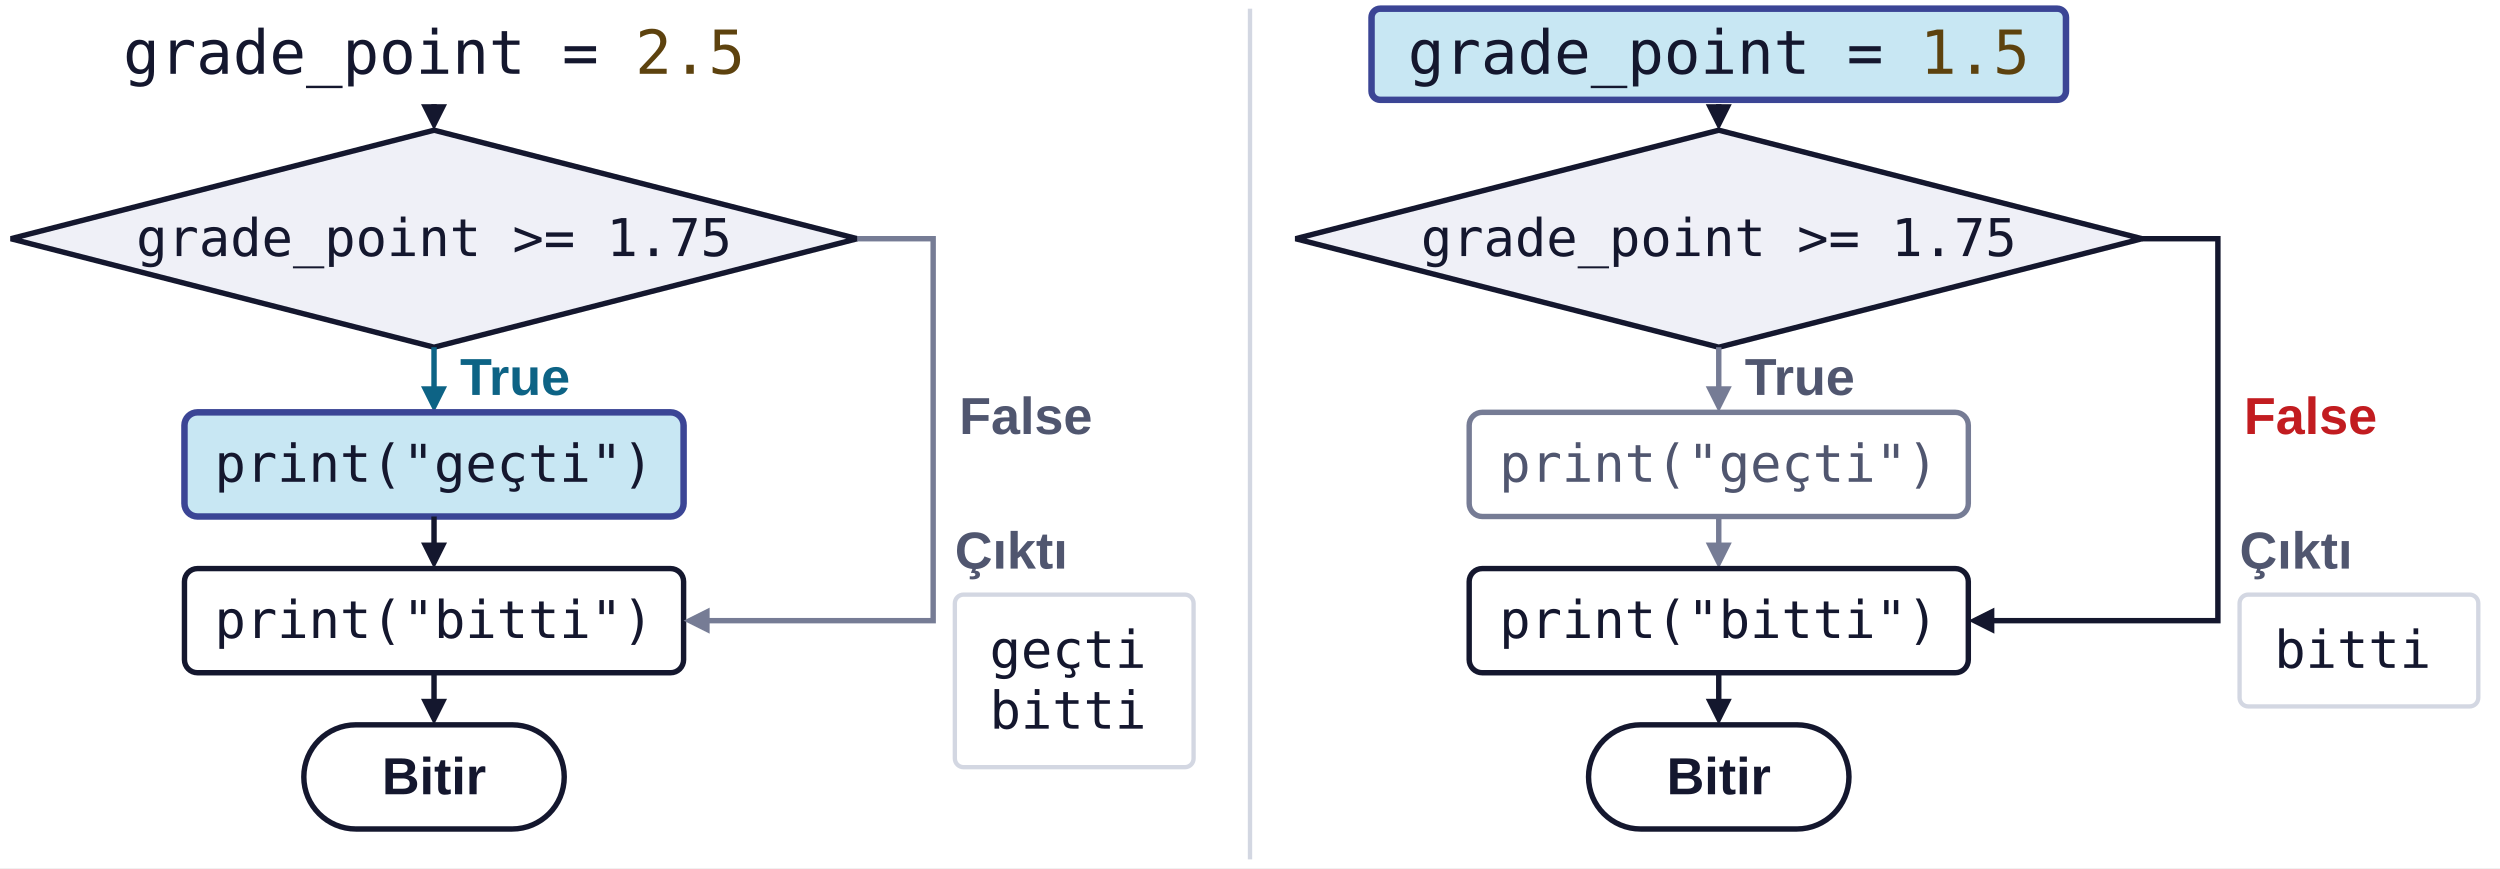
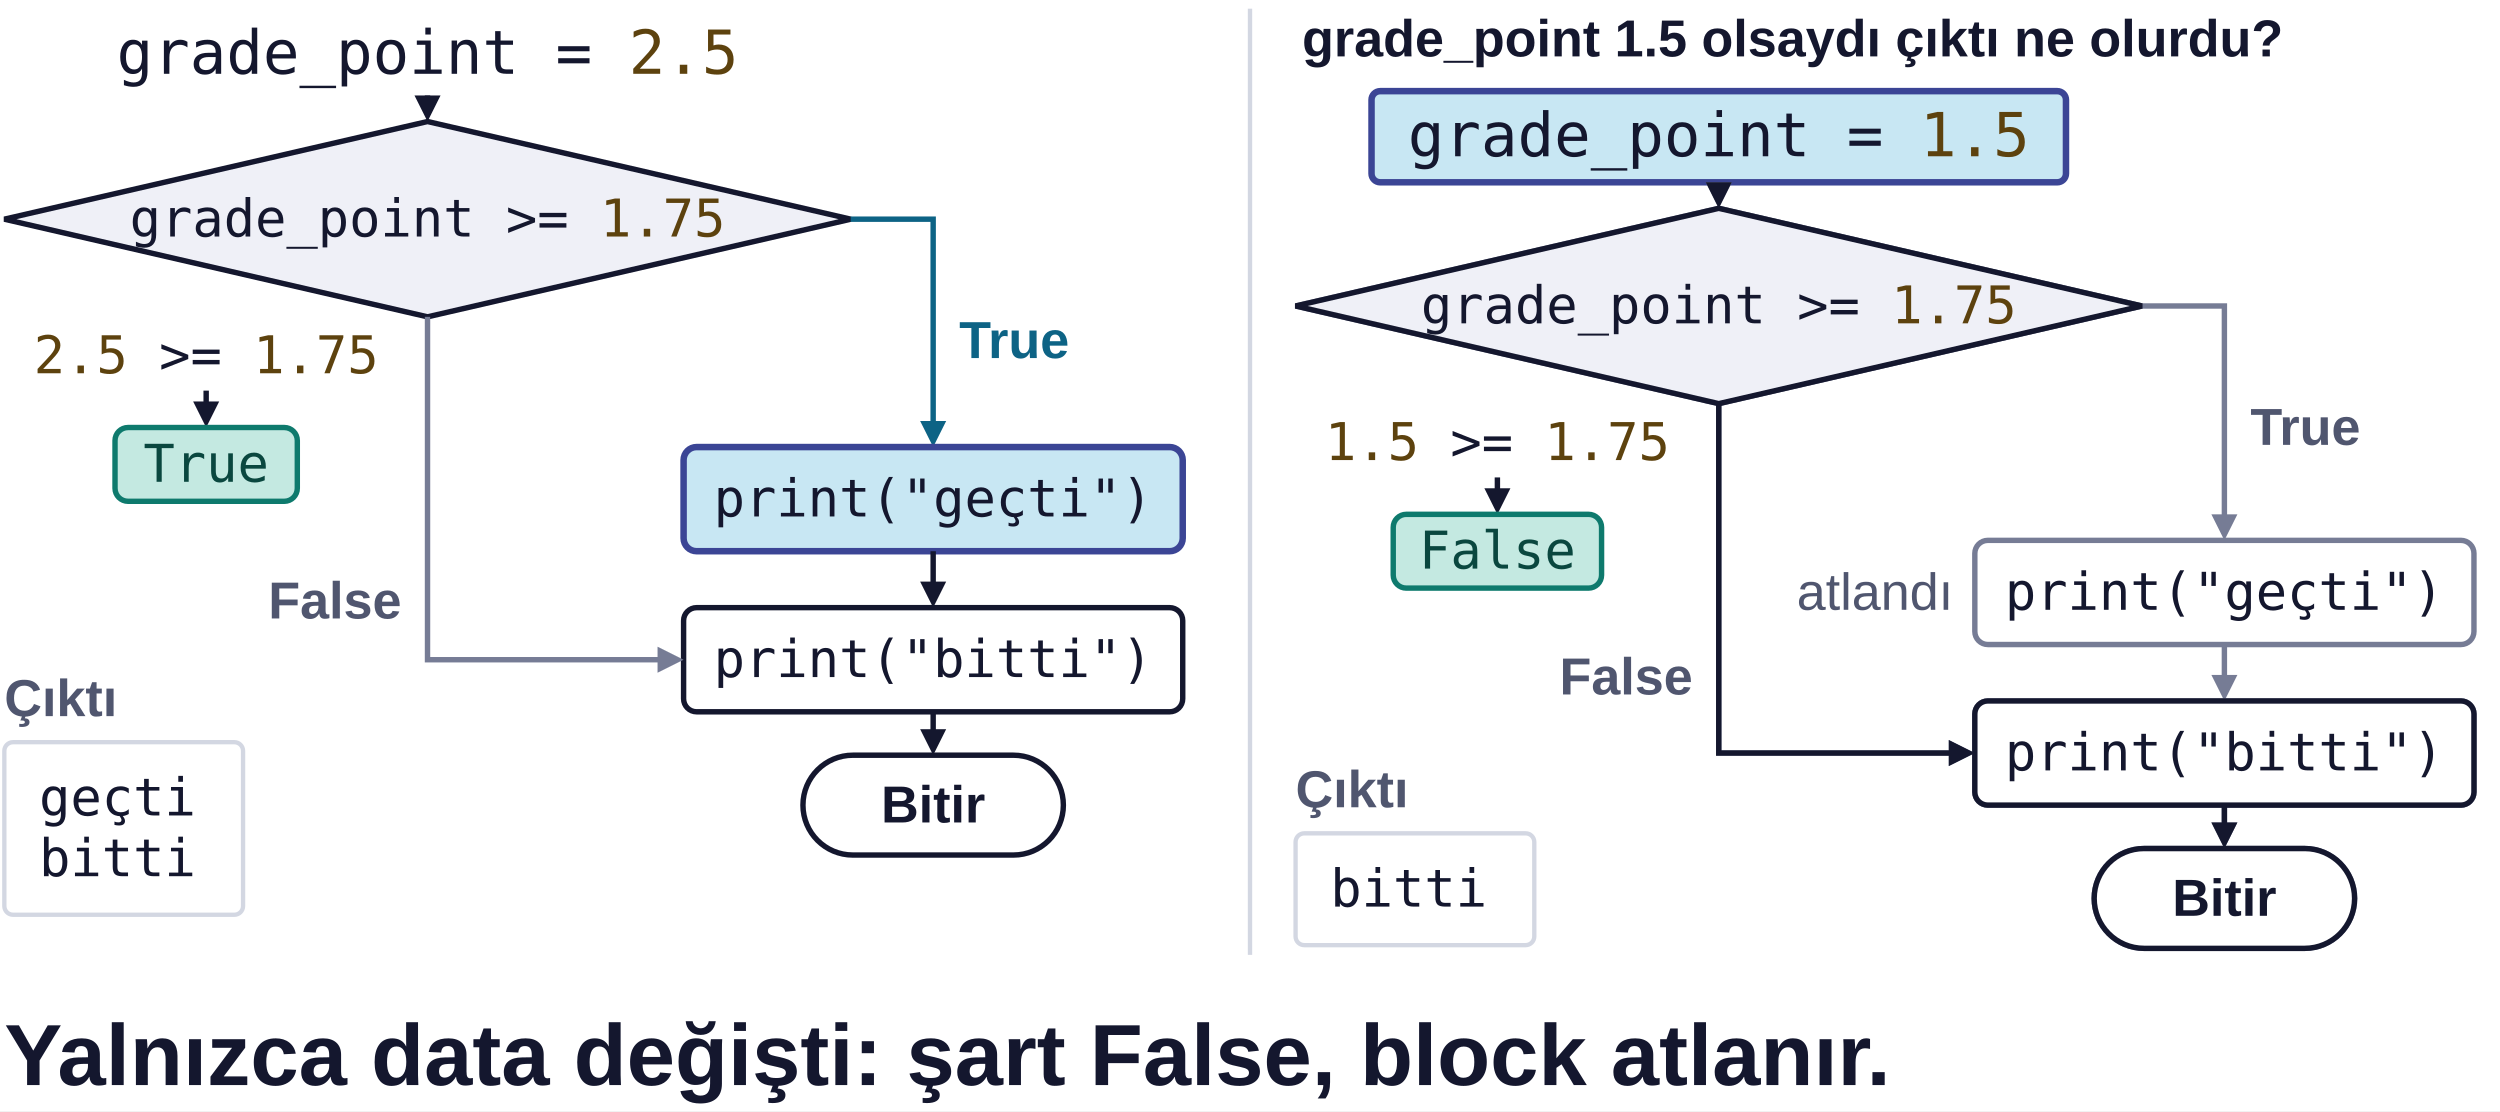
- <svg xmlns="http://www.w3.org/2000/svg" class="dg" viewBox="0 0 1152 400" width="1152" height="400" role="img" aria-labelledby="ders3-if-path-t ders3-if-path-d">
+ <svg xmlns="http://www.w3.org/2000/svg" class="dg" viewBox="0 0 1152 512" width="1152" height="512" role="img" aria-labelledby="ders3-if-path-t ders3-if-path-d">
  <defs>
    <marker id="ders3-if-path-ah" viewBox="0 0 12 12" refX="9" refY="6" markerWidth="12" markerHeight="12" markerUnits="userSpaceOnUse" orient="auto-start-reverse">
      <path class="ah" d="M0,0 L12,6 L0,12 z" />
    </marker>
    <marker id="ders3-if-path-ahm" viewBox="0 0 12 12" refX="9" refY="6" markerWidth="12" markerHeight="12" markerUnits="userSpaceOnUse" orient="auto-start-reverse">
      <path class="ah-m" d="M0,0 L12,6 L0,12 z" />
    </marker>
    <marker id="ders3-if-path-ahok" viewBox="0 0 12 12" refX="9" refY="6" markerWidth="12" markerHeight="12" markerUnits="userSpaceOnUse" orient="auto-start-reverse">
      <path class="ah-ok" d="M0,0 L12,6 L0,12 z" />
+     </marker>
+     <marker id="ders3-if-path-aherr" viewBox="0 0 12 12" refX="9" refY="6" markerWidth="12" markerHeight="12" markerUnits="userSpaceOnUse" orient="auto-start-reverse">
+       <path class="ah-err" d="M0,0 L12,6 L0,12 z" />
    </marker>
    <style>
/* dg v3 · IEEE Hacettepe Python diyagram stili · authoring/DIAGRAMS.md'den aynen kopyalanır */
.dg{font-family:"Atkinson Hyperlegible Next","Segoe UI",Arial,sans-serif}
.dg .bg{fill:#FFFFFF;fill:var(--d-bg,#FFFFFF)}
.dg .tx,.dg .lb,.dg .ti,.dg .cd,.dg .cd24{fill:#14172E;fill:var(--d-ink,#14172E)}
.dg .tx{font-size:24px;font-weight:400}
.dg .lb{font-size:24px;font-weight:600}
.dg .ti{font-size:28px;font-weight:700}
.dg .cd,.dg .cd24,.dg .ty,.dg .nm{font-family:"JetBrains Mono",Menlo,Consolas,"DejaVu Sans Mono",monospace;font-weight:500}
.dg .cd{font-size:28px}
.dg .cd24{font-size:24px}
.dg .ty{font-size:24px;fill:#50566F;fill:var(--d-type,#50566F)}
.dg .nm{font-size:28px;font-weight:600;fill:#FFFFFF;fill:var(--d-on-name,#FFFFFF)}
.dg .src{font-size:18px;font-weight:400;fill:#50566F;fill:var(--d-type,#50566F)}
.dg .sub{fill:#50566F;fill:var(--d-type,#50566F)}
.dg .okt{fill:#0D6385;fill:var(--d-ok,#0D6385);font-weight:600}
.dg .errt{fill:#C21C20;fill:var(--d-err,#C21C20);font-weight:600}
.dg .b7{font-weight:700}
.dg .pre{white-space:pre}
.dg .mid{text-anchor:middle}
.dg .end{text-anchor:end}
.dg .box{fill:#FFFFFF;fill:var(--d-paper,#FFFFFF);stroke:#14172E;stroke:var(--d-ink,#14172E);stroke-width:2.5}
.dg .boxm{fill:#FFFFFF;fill:var(--d-paper,#FFFFFF);stroke:#767C95;stroke:var(--d-muted,#767C95);stroke-width:2.5}
.dg .boxhl{fill:#C8E7F3;fill:var(--d-hl,#C8E7F3);stroke:#3B4595;stroke:var(--d-brand,#3B4595);stroke-width:3}
.dg .blk{fill:#FFFFFF;fill:var(--d-paper,#FFFFFF);stroke:#3B4595;stroke:var(--d-brand,#3B4595);stroke-width:2.5}
.dg .frame{fill:none;stroke:#14172E;stroke:var(--d-ink,#14172E);stroke-width:2.5}
.dg .local{fill:#EFF0F7;fill:var(--d-tint,#EFF0F7);stroke:#14172E;stroke:var(--d-ink,#14172E);stroke-width:2.5}
.dg .tmpl{fill:none;stroke:#14172E;stroke:var(--d-ink,#14172E);stroke-width:2.5;stroke-dasharray:8 6}
.dg .cell{fill:#FFFFFF;fill:var(--d-paper,#FFFFFF);stroke:#14172E;stroke:var(--d-ink,#14172E);stroke-width:2}
.dg .cellh{fill:#EFF0F7;fill:var(--d-tint,#EFF0F7);stroke:#14172E;stroke:var(--d-ink,#14172E);stroke-width:2}
.dg .cellhl{fill:#C8E7F3;fill:var(--d-hl,#C8E7F3);stroke:#3B4595;stroke:var(--d-brand,#3B4595);stroke-width:3}
.dg .name{fill:#181C3E;fill:var(--d-name,#181C3E)}
.dg .soft{fill:#F3F4F8;fill:var(--d-surface,#F3F4F8)}
.dg .outp{fill:#FFFFFF;fill:var(--d-paper,#FFFFFF);stroke:#D3D7E2;stroke:var(--d-rule,#D3D7E2);stroke-width:2}
.dg .tint{fill:#EFF0F7;fill:var(--d-tint,#EFF0F7);stroke:#14172E;stroke:var(--d-ink,#14172E);stroke-width:2.5}
.dg .hl{fill:#C8E7F3;fill:var(--d-hl,#C8E7F3)}
.dg .emph{fill:none;stroke:#3B4595;stroke:var(--d-brand,#3B4595);stroke-width:3}
.dg .errbox{fill:#FCEDEE;fill:var(--d-err-bg,#FCEDEE);stroke:#C21C20;stroke:var(--d-err,#C21C20);stroke-width:2.5}
.dg .errdash{fill:none;stroke:#C21C20;stroke:var(--d-err,#C21C20);stroke-width:2.5;stroke-dasharray:8 6}
.dg .okbox{fill:#E9F6FA;fill:var(--d-ok-bg,#E9F6FA);stroke:#0D6385;stroke:var(--d-ok,#0D6385);stroke-width:2.5}
.dg .key{fill:#FFFFFF;fill:var(--d-paper,#FFFFFF);stroke:#767C95;stroke:var(--d-muted,#767C95);stroke-width:2}
.dg .dot{fill:#3B4595;fill:var(--d-brand,#3B4595)}
.dg .dot0{fill:#FFFFFF;fill:var(--d-paper,#FFFFFF);stroke:#3B4595;stroke:var(--d-brand,#3B4595);stroke-width:3}
.dg .ar,.dg .ld,.dg .axis{fill:none;stroke:#14172E;stroke:var(--d-ink,#14172E)}
.dg .ar,.dg .axis{stroke-width:2.5}
.dg .ld{stroke-width:2}
.dg .ar-m{fill:none;stroke:#767C95;stroke:var(--d-muted,#767C95);stroke-width:2.5}
.dg .ar-old{fill:none;stroke:#767C95;stroke:var(--d-muted,#767C95);stroke-width:2.5;stroke-dasharray:8 6}
.dg .ar-ok{fill:none;stroke:#0D6385;stroke:var(--d-ok,#0D6385);stroke-width:2.5}
.dg .ar-err{fill:none;stroke:#C21C20;stroke:var(--d-err,#C21C20);stroke-width:2.5}
.dg .sep{fill:none;stroke:#D3D7E2;stroke:var(--d-rule,#D3D7E2);stroke-width:2}
.dg .dash{fill:none;stroke:#3B4595;stroke:var(--d-brand,#3B4595);stroke-width:2;stroke-dasharray:8 6}
.dg .ah{fill:#14172E;fill:var(--d-ink,#14172E)}
.dg .ah-m{fill:#767C95;fill:var(--d-muted,#767C95)}
.dg .ah-ok{fill:#0D6385;fill:var(--d-ok,#0D6385)}
.dg .ah-err{fill:#C21C20;fill:var(--d-err,#C21C20)}
.dg .co{fill:#14172E;fill:var(--d-ink,#14172E)}
.dg .co-t{fill:#FFFFFF;fill:var(--d-bg,#FFFFFF);font-size:24px;font-weight:700;text-anchor:middle}
.dg .sec{stroke:#3B4595;stroke:var(--d-second,#3B4595)}
/* dg v4 type renkleri · authoring/DIAGRAMS.md §10'dan aynen kopyalanır (dg v3 bloğundan sonra) */
.dg rect.t-int,.dg path.t-int,.dg circle.t-int{fill:#F2CEB3;fill:var(--t-int-bg,#F2CEB3);stroke:#854B00;stroke:var(--t-int,#854B00)}
.dg text.t-int,.dg tspan.t-int{fill:#613109;fill:var(--t-int-tx,#613109)}
.dg rect.t-float,.dg path.t-float,.dg circle.t-float{fill:#FFF1C6;fill:var(--t-float-bg,#FFF1C6);stroke:#9F7000;stroke:var(--t-float,#9F7000)}
.dg text.t-float,.dg tspan.t-float{fill:#5D420E;fill:var(--t-float-tx,#5D420E)}
.dg rect.t-bool,.dg path.t-bool,.dg circle.t-bool{fill:#C4E9E1;fill:var(--t-bool-bg,#C4E9E1);stroke:#0E7A6D;stroke:var(--t-bool,#0E7A6D)}
.dg text.t-bool,.dg tspan.t-bool{fill:#0A473F;fill:var(--t-bool-tx,#0A473F)}
.dg rect.t-str,.dg path.t-str,.dg circle.t-str{fill:#D9F6DD;fill:var(--t-str-bg,#D9F6DD);stroke:#296A3B;stroke:var(--t-str,#296A3B)}
.dg text.t-str,.dg tspan.t-str{fill:#1A4B28;fill:var(--t-str-tx,#1A4B28)}
.dg rect.t-none,.dg path.t-none,.dg circle.t-none{fill:#F6F3EF;fill:var(--t-none-bg,#F6F3EF);stroke:#534C45;stroke:var(--t-none,#534C45)}
.dg text.t-none,.dg tspan.t-none{fill:#413C38;fill:var(--t-none-tx,#413C38)}
.dg rect.t-list,.dg path.t-list,.dg circle.t-list{fill:#F3C8DB;fill:var(--t-list-bg,#F3C8DB);stroke:#8A2B60;stroke:var(--t-list,#8A2B60)}
.dg text.t-list,.dg tspan.t-list{fill:#651E45;fill:var(--t-list-tx,#651E45)}
.dg rect.t-tuple,.dg path.t-tuple,.dg circle.t-tuple{fill:#E3EAF2;fill:var(--t-tuple-bg,#E3EAF2);stroke:#4A6378;stroke:var(--t-tuple,#4A6378)}
.dg text.t-tuple,.dg tspan.t-tuple{fill:#2C3E4F;fill:var(--t-tuple-tx,#2C3E4F)}
.dg rect.t-dict,.dg path.t-dict,.dg circle.t-dict{fill:#DBCEC4;fill:var(--t-dict-bg,#DBCEC4);stroke:#4F2611;stroke:var(--t-dict,#4F2611)}
.dg text.t-dict,.dg tspan.t-dict{fill:#4C2817;fill:var(--t-dict-tx,#4C2817)}
.dg rect.t-set,.dg path.t-set,.dg circle.t-set{fill:#F2F8D6;fill:var(--t-set-bg,#F2F8D6);stroke:#747C42;stroke:var(--t-set,#747C42)}
.dg text.t-set,.dg tspan.t-set{fill:#3F4418;fill:var(--t-set-tx,#3F4418)}
.dg rect.boxhl,.dg path.boxhl,.dg rect.cellhl{fill:#C8E7F3;fill:var(--d-hl,#C8E7F3);stroke:#3B4595;stroke:var(--d-brand,#3B4595)}
+ .dg g.fragment.visible.ipw-k1 ~ .ipw-er1{fill:#C21C20;fill:var(--d-err,#C21C20)}
+ .dg text.fcl{font-size:40px;font-weight:600}
+ .dg text.fq{font-size:28px;font-weight:400}
+ .dg tspan.fcm{font-family:"JetBrains Mono",Menlo,Consolas,"DejaVu Sans Mono",monospace;font-weight:500;font-size:36px}
    </style>
  </defs>
-   <rect class="bg" width="1152" height="400" />
-   <path class="sep" d="M576,4 V396" />
-   <text class="cd mid" x="200" y="34">grade_point = <tspan class="t-float">2.5</tspan>
+   <rect class="bg" width="1152" height="512" />
+   <path class="sep" d="M576,4 V440" />
+   <text class="cd mid" x="197" y="34">grade_point = <tspan class="t-float">2.5</tspan>
  </text>
-   <path class="ar" d="M200,48 V57" marker-end="url(#ders3-if-path-ah)" />
-   <polygon class="tint" points="5,110 200,60 395,110 200,160" />
-   <text class="cd24 mid" x="200" y="118">grade_point &gt;= 1.75</text>
-   <path class="ar-ok" d="M200,160 V187" marker-end="url(#ders3-if-path-ahok)" />
-   <text class="lb okt" x="212" y="182">True</text>
-   <rect class="boxhl" x="85" y="190" width="230" height="48" rx="6" />
-   <text class="cd24 mid" x="200" y="222">print("geçti")</text>
-   <path class="ar" d="M200,238 V259" marker-end="url(#ders3-if-path-ah)" />
-   <rect class="box" x="85" y="262" width="230" height="48" rx="6" />
-   <text class="cd24 mid" x="200" y="294">print("bitti")</text>
-   <path class="ar-m" d="M395,110 H430 V286 H318" marker-end="url(#ders3-if-path-ahm)" />
-   <text class="lb sub" x="442" y="200">False</text>
-   <path class="ar" d="M200,310 V331" marker-end="url(#ders3-if-path-ah)" />
-   <rect class="box" x="140" y="334" width="120" height="48" rx="24" />
-   <text class="lb mid" x="200" y="366">Bitir</text>
-   <text class="lb sub" x="440" y="262">Çıktı</text>
-   <rect class="outp" x="440" y="274" width="110" height="79.52" rx="4" />
-   <text class="cd24" x="456" y="307.76">geçti</text>
-   <text class="cd24" x="456" y="335.76">bitti</text>
-   <rect class="boxhl" x="632" y="4" width="320" height="42" rx="4" />
-   <text class="cd mid" x="792" y="34">grade_point = <tspan class="t-float">1.5</tspan>
+   <path class="ar" d="M197,44 V53" marker-end="url(#ders3-if-path-ah)" />
+   <polygon class="tint" points="2,101 197,56 392,101 197,146" />
+   <path class="ar-ok" d="M392,101 H430 V203" marker-end="url(#ders3-if-path-ahok)" />
+   <text class="cd24 mid" x="95" y="172">
+     <tspan class="t-float">2.5</tspan> &gt;= <tspan class="t-float">1.75</tspan>
  </text>
-   <path class="ar" d="M792,48 V57" marker-end="url(#ders3-if-path-ah)" />
-   <polygon class="tint" points="597,110 792,60 987,110 792,160" />
-   <text class="cd24 mid" x="792" y="118">grade_point &gt;= 1.75</text>
-   <path class="ar-m" d="M792,160 V187" marker-end="url(#ders3-if-path-ahm)" />
-   <text class="lb sub" x="804" y="182">True</text>
-   <rect class="boxm" x="677" y="190" width="230" height="48" rx="6" />
-   <text class="cd24 mid sub" x="792" y="222">print("geçti")</text>
-   <path class="ar-m" d="M792,238 V259" marker-end="url(#ders3-if-path-ahm)" />
-   <rect class="box" x="677" y="262" width="230" height="48" rx="6" />
-   <text class="cd24 mid" x="792" y="294">print("bitti")</text>
-   <path class="ar" d="M987,110 H1022 V286 H910" marker-end="url(#ders3-if-path-ah)" />
-   <text class="lb errt" x="1034" y="200">False</text>
-   <path class="ar" d="M792,310 V331" marker-end="url(#ders3-if-path-ah)" />
-   <rect class="box" x="732" y="334" width="120" height="48" rx="24" />
-   <text class="lb mid" x="792" y="366">Bitir</text>
-   <text class="lb sub" x="1032" y="262">Çıktı</text>
-   <rect class="outp" x="1032" y="274" width="110" height="51.52" rx="4" />
-   <text class="cd24" x="1048" y="307.76">bitti</text>
+   <path class="ar" d="M95,180 V194" marker-end="url(#ders3-if-path-ah)" />
+   <rect class="box t-bool" x="53.0" y="197" width="84" height="34" rx="6" />
+   <text class="cd24 mid t-bool" x="95" y="222">True</text>
+   <rect class="boxhl" x="315" y="206" width="230" height="48" rx="6" />
+   <path class="ar" d="M430,254 V277" marker-end="url(#ders3-if-path-ah)" />
+   <rect class="box" x="315" y="280" width="230" height="48" rx="6" />
+   <path class="ar-m" d="M197,146 V304 H312" marker-end="url(#ders3-if-path-ahm)" />
+   <path class="ar" d="M430,328 V345" marker-end="url(#ders3-if-path-ah)" />
+   <rect class="box" x="370" y="348" width="120" height="46" rx="23" />
+   <text class="lb sub" x="2" y="330">Çıktı</text>
+   <rect class="outp" x="2" y="342" width="110" height="79.52" rx="4" />
+   <text class="cd24 mid" x="197" y="109">grade_point &gt;= <tspan class="t-float">1.75</tspan>
+   </text>
+   <text class="lb okt" x="442" y="165">True</text>
+   <text class="cd24 mid" x="430" y="238">print("geçti")</text>
+   <text class="cd24 mid" x="430" y="312">print("bitti")</text>
+   <text class="lb sub end" x="185" y="285">False</text>
+   <text class="lb mid" x="430" y="379">Bitir</text>
+   <text class="cd24" x="18" y="375.76">geçti</text>
+   <text class="cd24" x="18" y="403.76">bitti</text>
+   <text class="lb" x="600" y="26">grade_point 1.5 olsaydı çıktı ne olurdu?</text>
+   <rect class="boxhl" x="632" y="42" width="320" height="42" rx="4" />
+   <text class="cd mid" x="792" y="72">grade_point = <tspan class="t-float">1.5</tspan>
+   </text>
+   <path class="ar-m" d="M792,86 V93" marker-end="url(#ders3-if-path-ahm)" />
+   <polygon class="boxm" points="597,141 792,96 987,141 792,186" />
+   <path class="ar-m" d="M987,141 H1025 V246" marker-end="url(#ders3-if-path-ahm)" />
+   <rect class="boxm" x="910" y="249" width="230" height="48" rx="6" />
+   <path class="ar-m" d="M1025,297 V320" marker-end="url(#ders3-if-path-ahm)" />
+   <rect class="boxm" x="910" y="323" width="230" height="48" rx="6" />
+   <path class="ar-m" d="M792,186 V347 H907" marker-end="url(#ders3-if-path-ahm)" />
+   <path class="ar-m" d="M1025,371 V388" marker-end="url(#ders3-if-path-ahm)" />
+   <rect class="boxm" x="965" y="391" width="120" height="46" rx="23" />
+   <g class="fragment ipw-k0" data-fragment-index="0">
+     <path class="ar" d="M792,86 V93" marker-end="url(#ders3-if-path-ah)" />
+     <polygon class="tint" points="597,141 792,96 987,141 792,186" />
+     <text class="cd24 mid" x="690" y="212">
+       <tspan class="t-float">1.5</tspan> &gt;= <tspan class="t-float">1.75</tspan>
+     </text>
+     <path class="ar" d="M690,220 V234" marker-end="url(#ders3-if-path-ah)" />
+     <rect class="box t-bool" x="642.0" y="237" width="96" height="34" rx="6" />
+     <text class="cd24 mid t-bool" x="690" y="262">False</text>
+   </g>
+   <g class="fragment ipw-k1" data-fragment-index="1">
+     <path class="ar" d="M792,186 V347 H907" marker-end="url(#ders3-if-path-ah)" />
+     <text class="tx sub end" x="900" y="281">atlandı</text>
+   </g>
+   <g class="fragment ipw-k2" data-fragment-index="2">
+     <rect class="box" x="910" y="323" width="230" height="48" rx="6" />
+     <path class="ar" d="M1025,371 V388" marker-end="url(#ders3-if-path-ah)" />
+     <rect class="box" x="965" y="391" width="120" height="46" rx="23" />
+   </g>
+   <g class="fragment ipw-k3" data-fragment-index="3">
+     <text class="lb sub" x="597" y="372">Çıktı</text>
+     <rect class="outp" x="597" y="384" width="110" height="51.52" rx="4" />
+     <text class="cd24" x="613" y="417.76">bitti</text>
+   </g>
+   <g class="fragment ipw-k4" data-fragment-index="4">
+     <text class="tx fcl" x="2" y="500">Yalnızca data değişti: şart False, block atlanır.</text>
+   </g>
+   <text class="cd24 mid" x="792" y="149">grade_point &gt;= <tspan class="t-float">1.75</tspan>
+   </text>
+   <text class="lb sub" x="1037" y="205">True</text>
+   <text class="cd24 mid" x="1025" y="281">print("geçti")</text>
+   <text class="cd24 mid" x="1025" y="355">print("bitti")</text>
+   <text class="lb sub end ipw-er1" x="780" y="320">False</text>
+   <text class="lb mid" x="1025" y="422">Bitir</text>
</svg>
